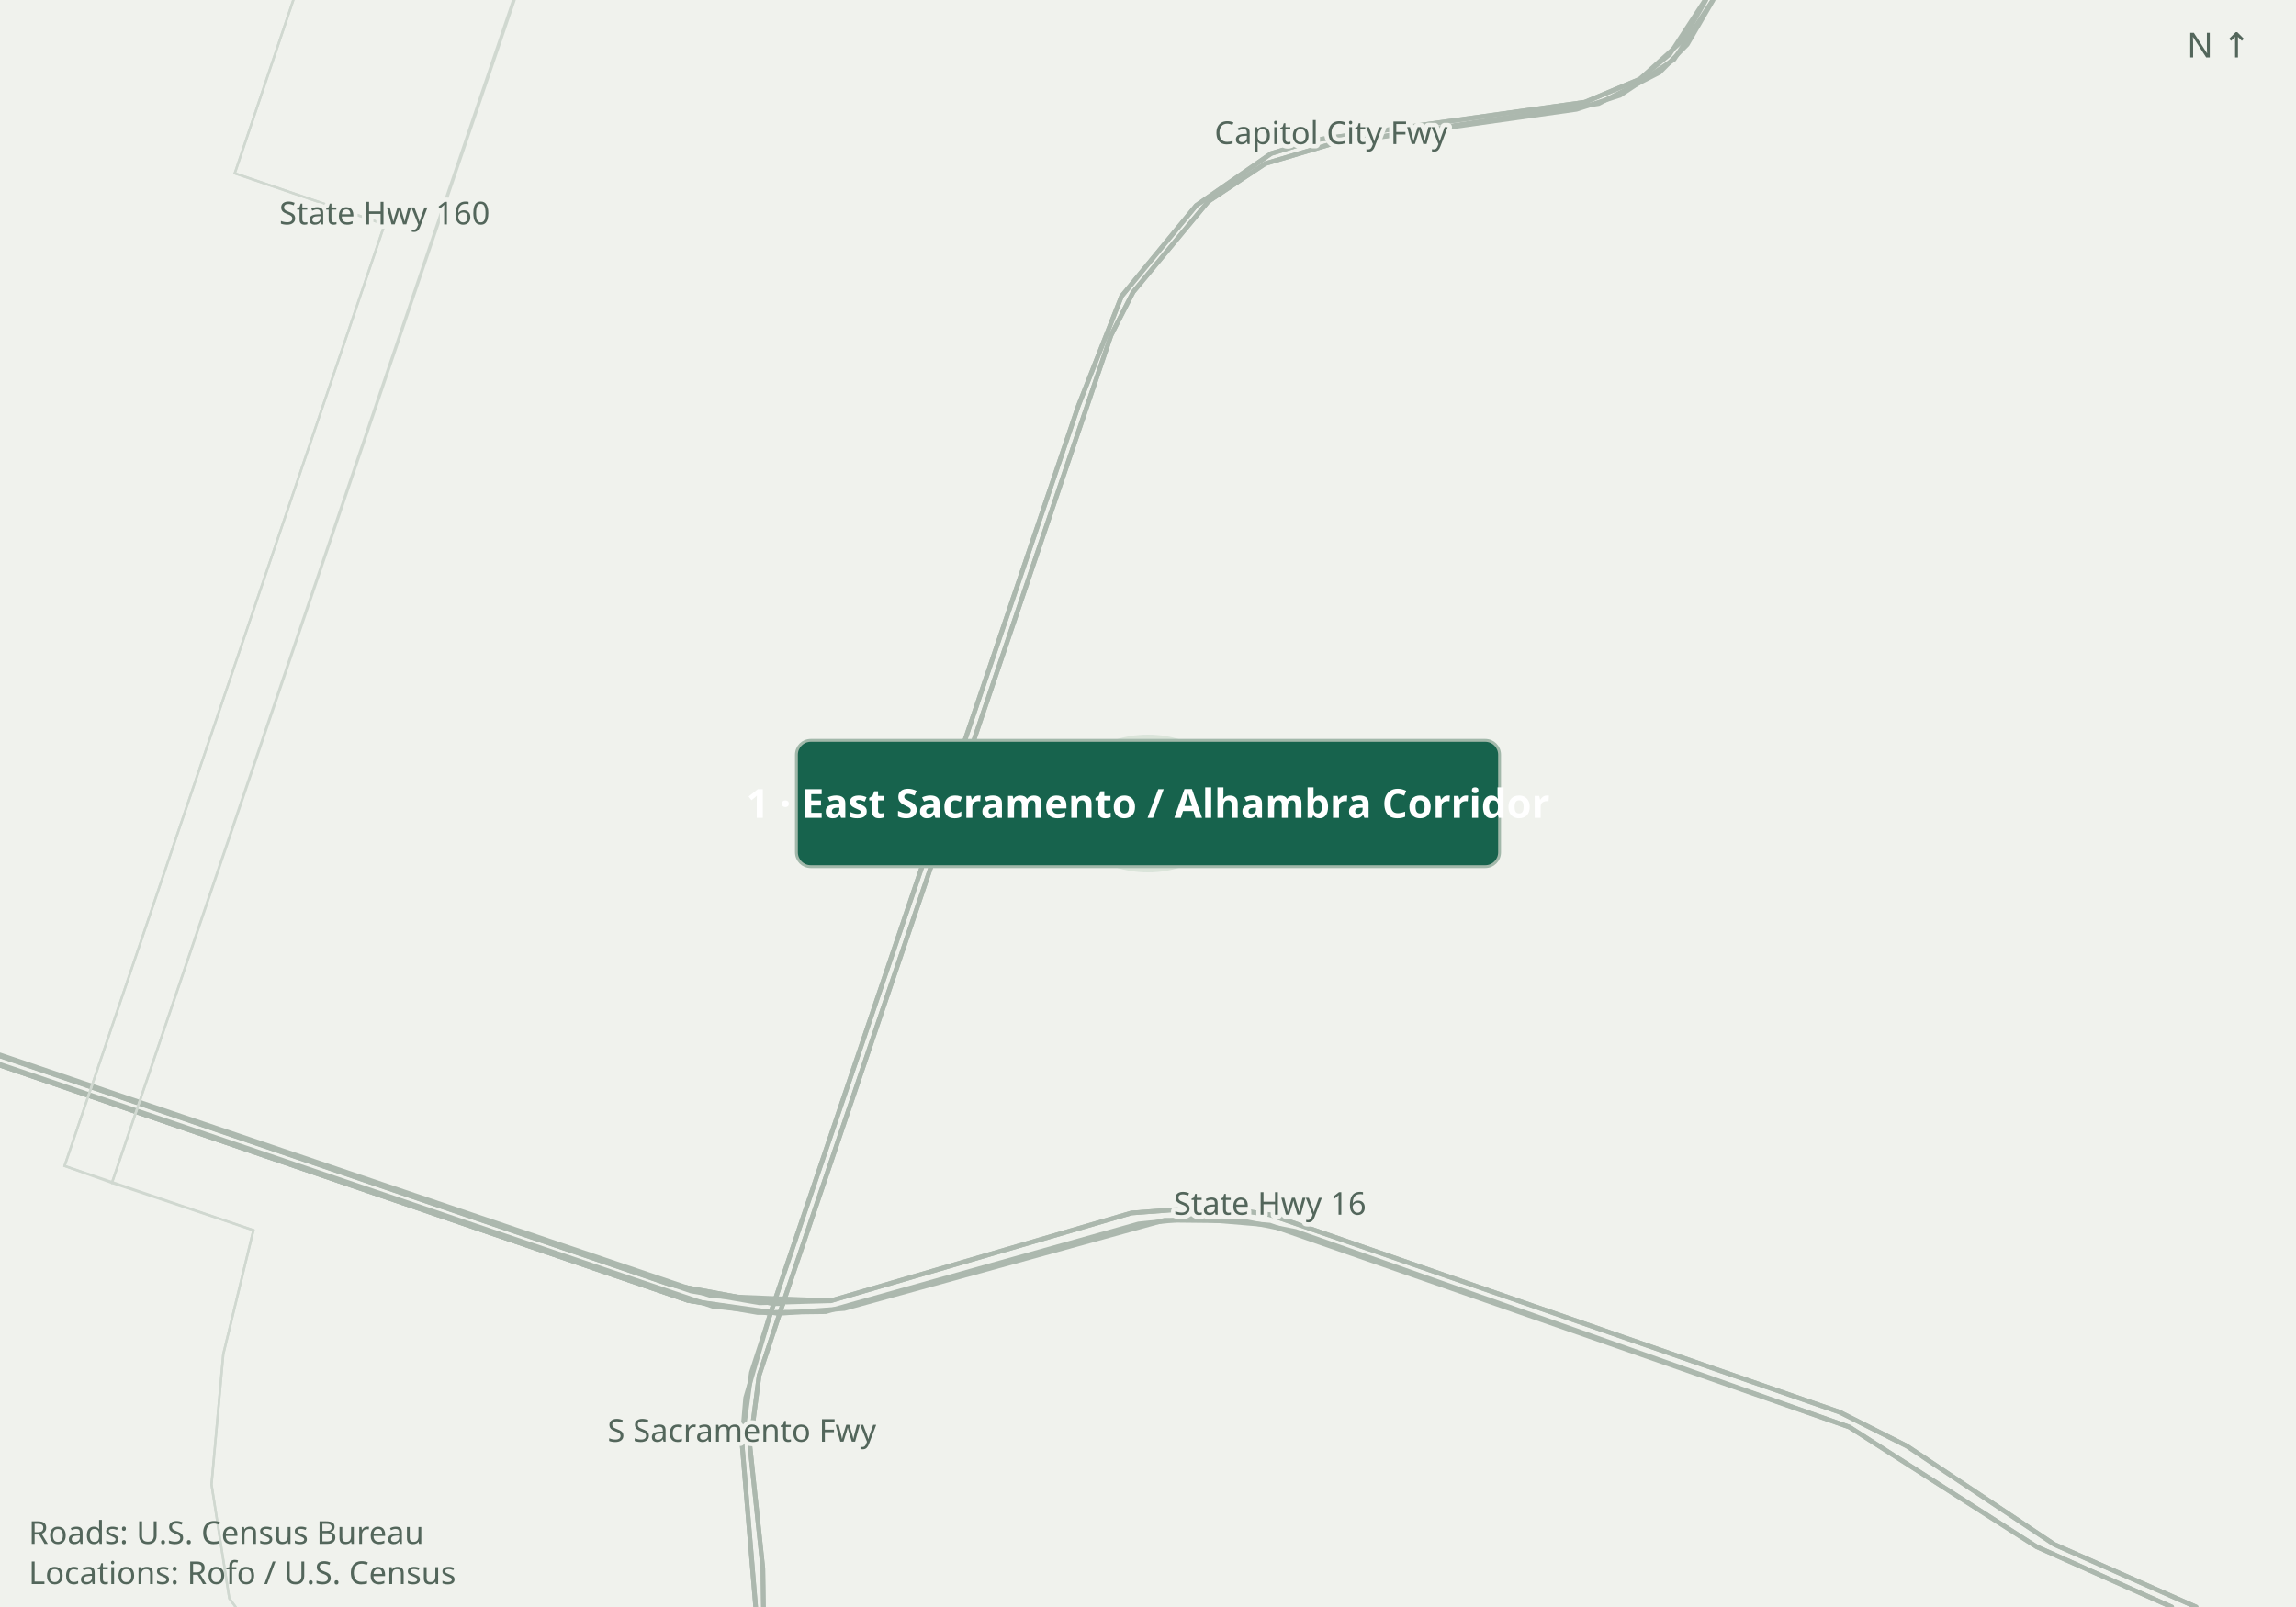
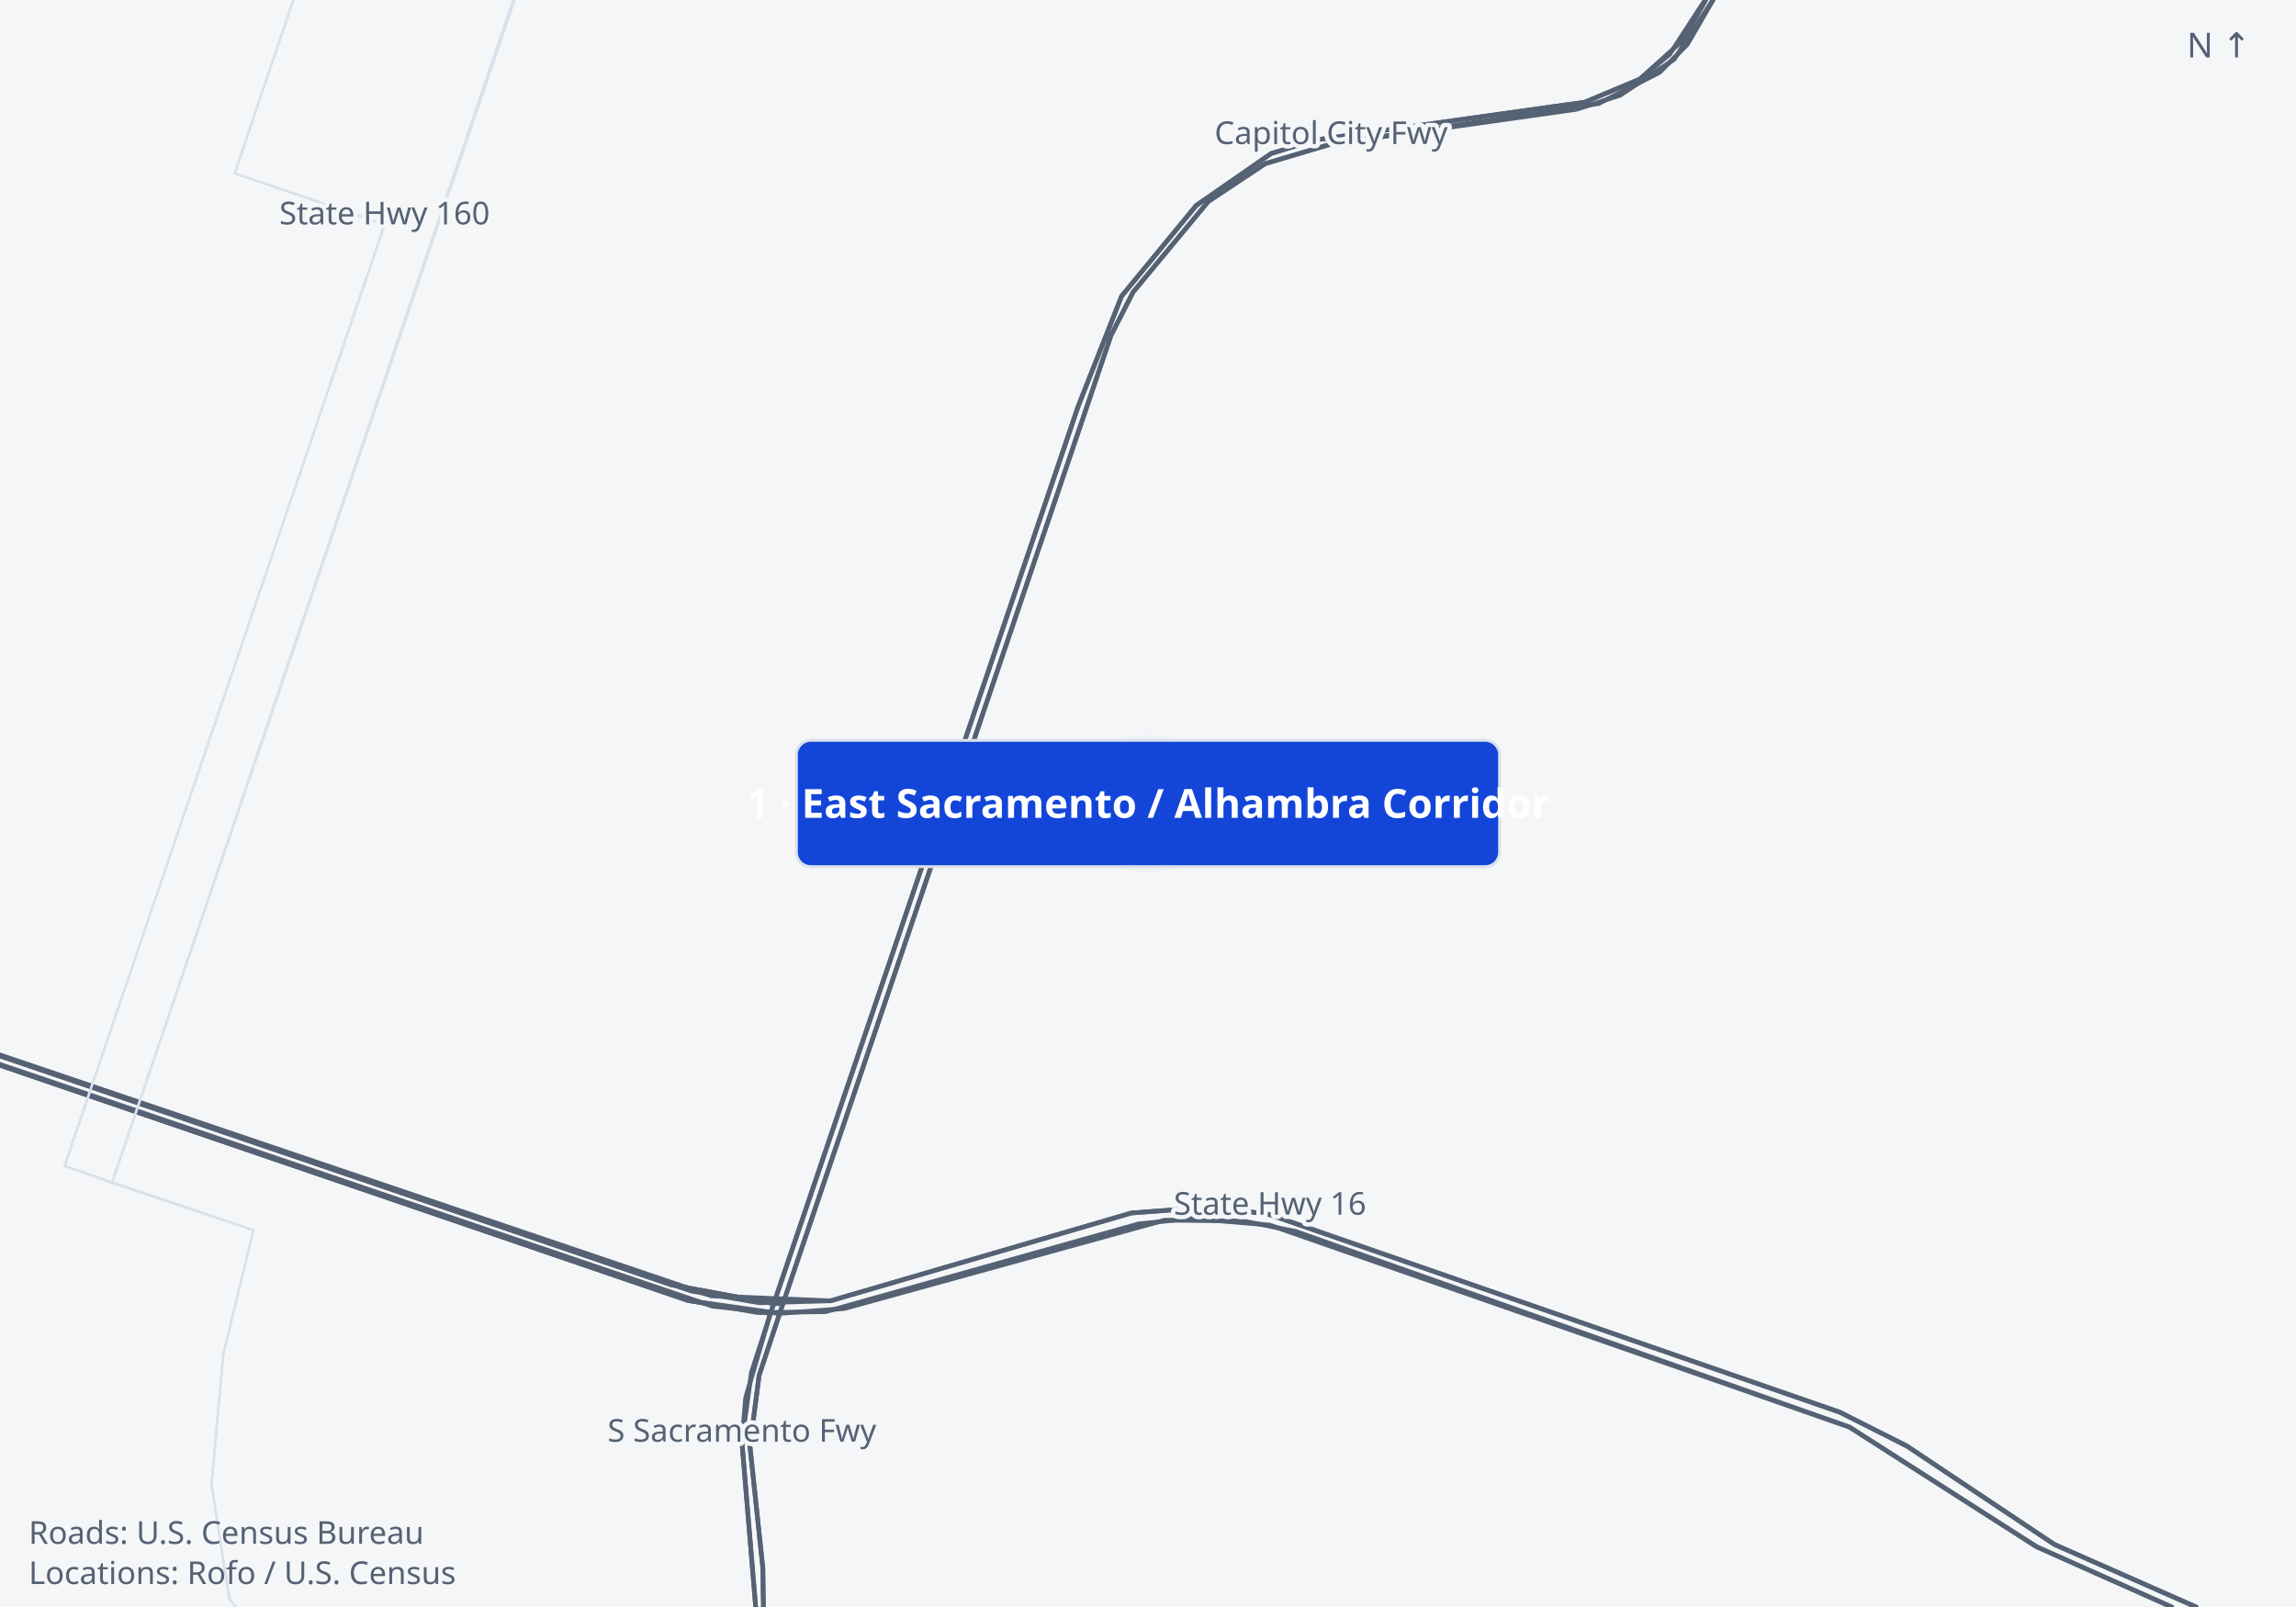
<svg xmlns="http://www.w3.org/2000/svg" viewBox="0 0 800 560" role="group" aria-label="Locate East Sacramento / Alhambra Corridor">
-   <style>.rm-road{fill:none;stroke:#d0d8d0;stroke-width:.8;stroke-linecap:round}.rm-road--2{stroke:#acb8ae;stroke-width:1.6}.rm-halo{fill:#bed2c2;opacity:.45}.rm-anchor{fill:#17634d;stroke:#fff;stroke-width:1.4}.rm-leader{fill:none;stroke:#8fa69b;stroke-width:.8}.rm-marker{cursor:pointer}.rm-marker rect{fill:#f8f9f5;stroke:#a2b8aa;stroke-width:1}.rm-marker text{font:600 14px system-ui,sans-serif;fill:#285643;pointer-events:none}.rm-marker[aria-pressed=true] rect{fill:#17634d}.rm-marker[aria-pressed=true] text{fill:white}.rm-marker:focus rect{stroke:#102c24;stroke-width:4}.rm-road-label{font:11px system-ui,sans-serif;fill:#53665b;paint-order:stroke;stroke:#f0f2ed;stroke-width:3;stroke-linejoin:round}</style>
-   <rect width="800" height="560" fill="#f0f2ed" />
+   <style>.rm-road{fill:none;stroke:#d9e1ea;stroke-width:.8;stroke-linecap:round}.rm-road--2{stroke:#556274;stroke-width:1.6}.rm-halo{fill:#e9eefb;opacity:.45}.rm-anchor{fill:#1346d8;stroke:#fff;stroke-width:1.4}.rm-leader{fill:none;stroke:#556274;stroke-width:.8}.rm-marker{cursor:pointer}.rm-marker rect{fill:#ffffff;stroke:#d9e1ea;stroke-width:1}.rm-marker text{font:600 14px system-ui,sans-serif;fill:#1f2937;pointer-events:none}.rm-marker[aria-pressed=true] rect{fill:#1346d8}.rm-marker[aria-pressed=true] text{fill:white}.rm-marker:hover rect{stroke:#1346d8;stroke-width:2}.rm-marker:focus rect{stroke:#1346d8;stroke-width:4;paint-order:stroke;outline:2px solid #fff;outline-offset:2px}.rm-road-label{font:11px system-ui,sans-serif;fill:#556274;paint-order:stroke;stroke:#f4f6f8;stroke-width:3;stroke-linejoin:round}</style>
+   <rect width="800" height="560" fill="#f4f6f8" />
  <path d="M272.8,454.3L387.1,116.9L394.8,101.8L421.0,70.2L440.9,57.0L463.8,50.2L549.3,38.1L564.5,33.2L583.3,20.7L596.8,0.0" class="rm-road rm-road--2" />
  <path d="M269.6,454.3L375.7,141.5L390.8,103.2L416.8,71.6L442.9,53.5L458.1,48.8L552.2,35.6L571.3,27.6L581.8,18.9L594.1,0.0" class="rm-road rm-road--2" />
  <path d="M269.6,454.3L261.8,478.3L258.5,502.4L263.3,560.0" class="rm-road rm-road--2" />
  <path d="M266.0,560.0L265.8,546.5L261.3,503.9L264.5,479.3L272.8,454.3" class="rm-road rm-road--2" />
  <path d="M0.0,367.6L247.9,451.6L289.4,453.3L394.2,422.7L423.3,420.5L442.5,423.3L641.0,492.1L664.4,503.9L715.8,538.2L765.2,560.0" class="rm-road rm-road--2" />
  <path d="M0.0,370.9L248.3,455.2L271.6,457.7L294.2,456.0L405.8,425.2L433.3,425.5L451.4,429.1L644.4,497.3L709.6,539.0L756.7,560.0" class="rm-road rm-road--2" />
  <path d="M0.0,368.0L233.8,447.7L269.6,454.3" class="rm-road rm-road--2" />
  <path d="M266.0,560.0L265.8,546.5L261.3,503.9L264.5,479.3L272.8,454.3L269.6,454.3" class="rm-road rm-road--2" />
  <path d="M269.6,454.3L268.4,457.7" class="rm-road rm-road--2" />
  <path d="M0.0,371.2L239.8,453.2L268.4,457.7" class="rm-road rm-road--2" />
  <path d="M268.4,457.7L259.8,487.1L258.5,502.4L263.3,560.0" class="rm-road rm-road--2" />
  <path d="M0.0,371.2L239.8,453.2L264.0,457.4L287.7,457.1L396.7,426.5L415.0,424.6L442.4,426.9L644.4,497.3L709.6,539.0L756.7,560.0" class="rm-road rm-road--2" />
  <path d="M0.0,367.8L240.8,449.9L264.6,454.0L289.4,453.3L394.2,422.7L423.3,420.5L442.5,423.3L641.0,492.1L664.4,503.9L715.8,538.2L765.2,560.0" class="rm-road rm-road--2" />
  <path d="M0.0,367.9L233.8,447.7L269.6,454.3L375.7,141.5L390.8,103.2L416.8,71.6L442.9,53.5L458.1,48.8L552.2,35.6L571.3,27.6L586.3,14.1L594.4,0.0" class="rm-road rm-road--2" />
  <path d="M272.8,454.3L387.1,116.9L394.8,101.8L421.0,70.2L440.9,57.0L463.8,50.2L557.0,36.1L578.3,25.2L587.9,15.5L596.9,0.0" class="rm-road rm-road--2" />
  <path d="M0.0,371.2L239.8,453.2L271.6,457.7" class="rm-road rm-road--2" />
  <path d="M81.8,60.4L134.0,78.2" class="rm-road rm-road--6" />
  <path d="M39.0,412.2L22.5,406.3L134.0,78.2L81.8,60.4L102.2,0.0" class="rm-road rm-road--6" />
  <path d="M179.3,0.0L39.0,412.2" class="rm-road rm-road--6" />
  <path d="M102.2,0.0L81.8,60.4" class="rm-road rm-road--6" />
  <path d="M134.0,78.2L22.5,406.3" class="rm-road rm-road--6" />
  <path d="M178.8,0.0L39.0,412.2" class="rm-road rm-road--6" />
  <path d="M22.5,406.3L88.3,428.7" class="rm-road rm-road--6" />
  <path d="M88.3,428.7L77.8,471.9L73.7,517.3L79.9,557.0L82.1,560.0" class="rm-road rm-road--6" />
  <path d="M39.0,412.2L88.3,428.7L77.8,471.9L73.7,517.3L79.9,557.0L82.1,560.0" class="rm-road rm-road--6" />
  <text x="463.8" y="50.2" text-anchor="middle" class="rm-road-label">Capitol City Fwy</text>
  <text x="258.5" y="502.4" text-anchor="middle" class="rm-road-label">S Sacramento Fwy</text>
  <text x="442.5" y="423.3" text-anchor="middle" class="rm-road-label">State Hwy 16</text>
  <text x="134.0" y="78.2" text-anchor="middle" class="rm-road-label">State Hwy 160</text>
  <g data-map-group="0">
    <ellipse cx="400.0" cy="280.0" rx="30" ry="24" class="rm-halo" />
    <path d="M400.0,280.0L400.0,280.0" class="rm-leader" />
    <circle cx="400.0" cy="280.0" r="3" class="rm-anchor" />
    <g class="rm-marker" data-rofo-choice="0" role="button" tabindex="0" aria-pressed="true" aria-label="Select 1: East Sacramento / Alhambra Corridor">
      <rect x="277.5" y="258.0" width="245.0" height="44" rx="5" />
      <text x="400.0" y="285.0" text-anchor="middle">1 · East Sacramento / Alhambra Corridor</text>
    </g>
  </g>
-   <text x="762" y="20" font-family="system-ui,sans-serif" font-size="12" fill="#53665b">N ↑</text>
-   <text x="10" y="538" font-family="system-ui,sans-serif" font-size="11" fill="#53665b">Roads: U.S. Census Bureau</text>
-   <text x="10" y="552" font-family="system-ui,sans-serif" font-size="11" fill="#53665b">Locations: Rofo / U.S. Census</text>
+   <text x="762" y="20" font-family="system-ui,sans-serif" font-size="12" fill="#556274">N ↑</text>
+   <text x="10" y="538" font-family="system-ui,sans-serif" font-size="11" fill="#556274">Roads: U.S. Census Bureau</text>
+   <text x="10" y="552" font-family="system-ui,sans-serif" font-size="11" fill="#556274">Locations: Rofo / U.S. Census</text>
</svg>
